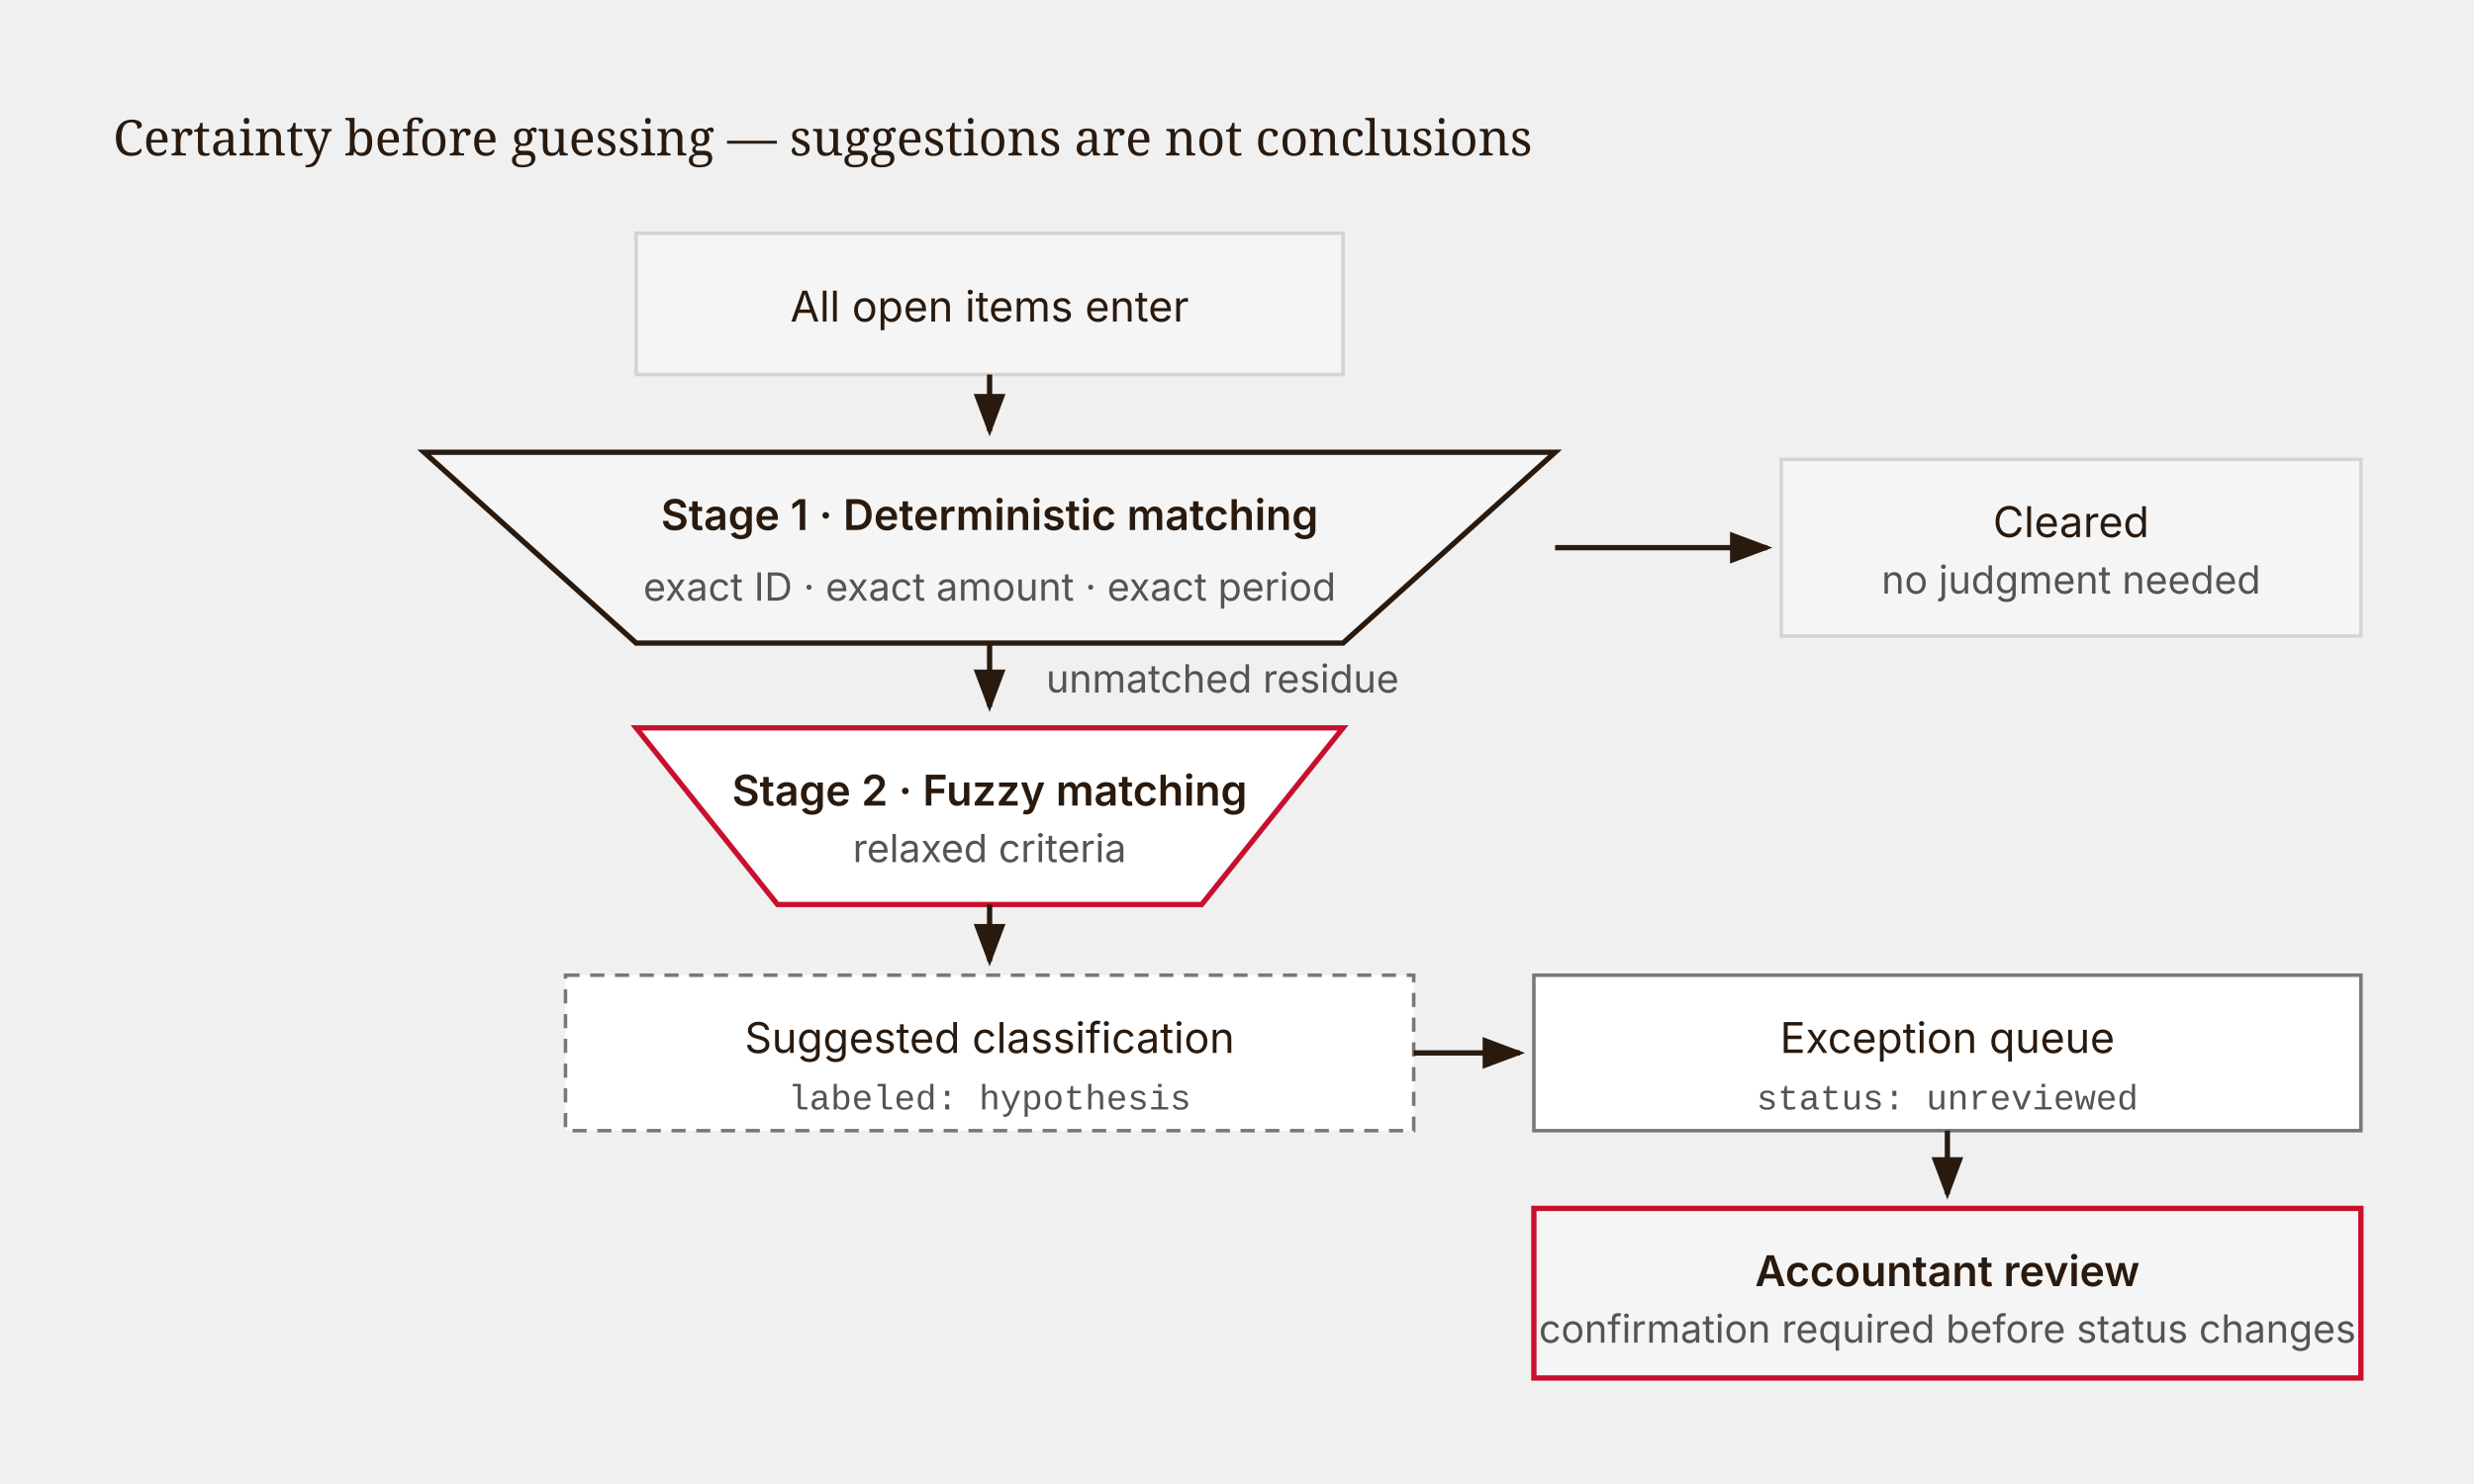
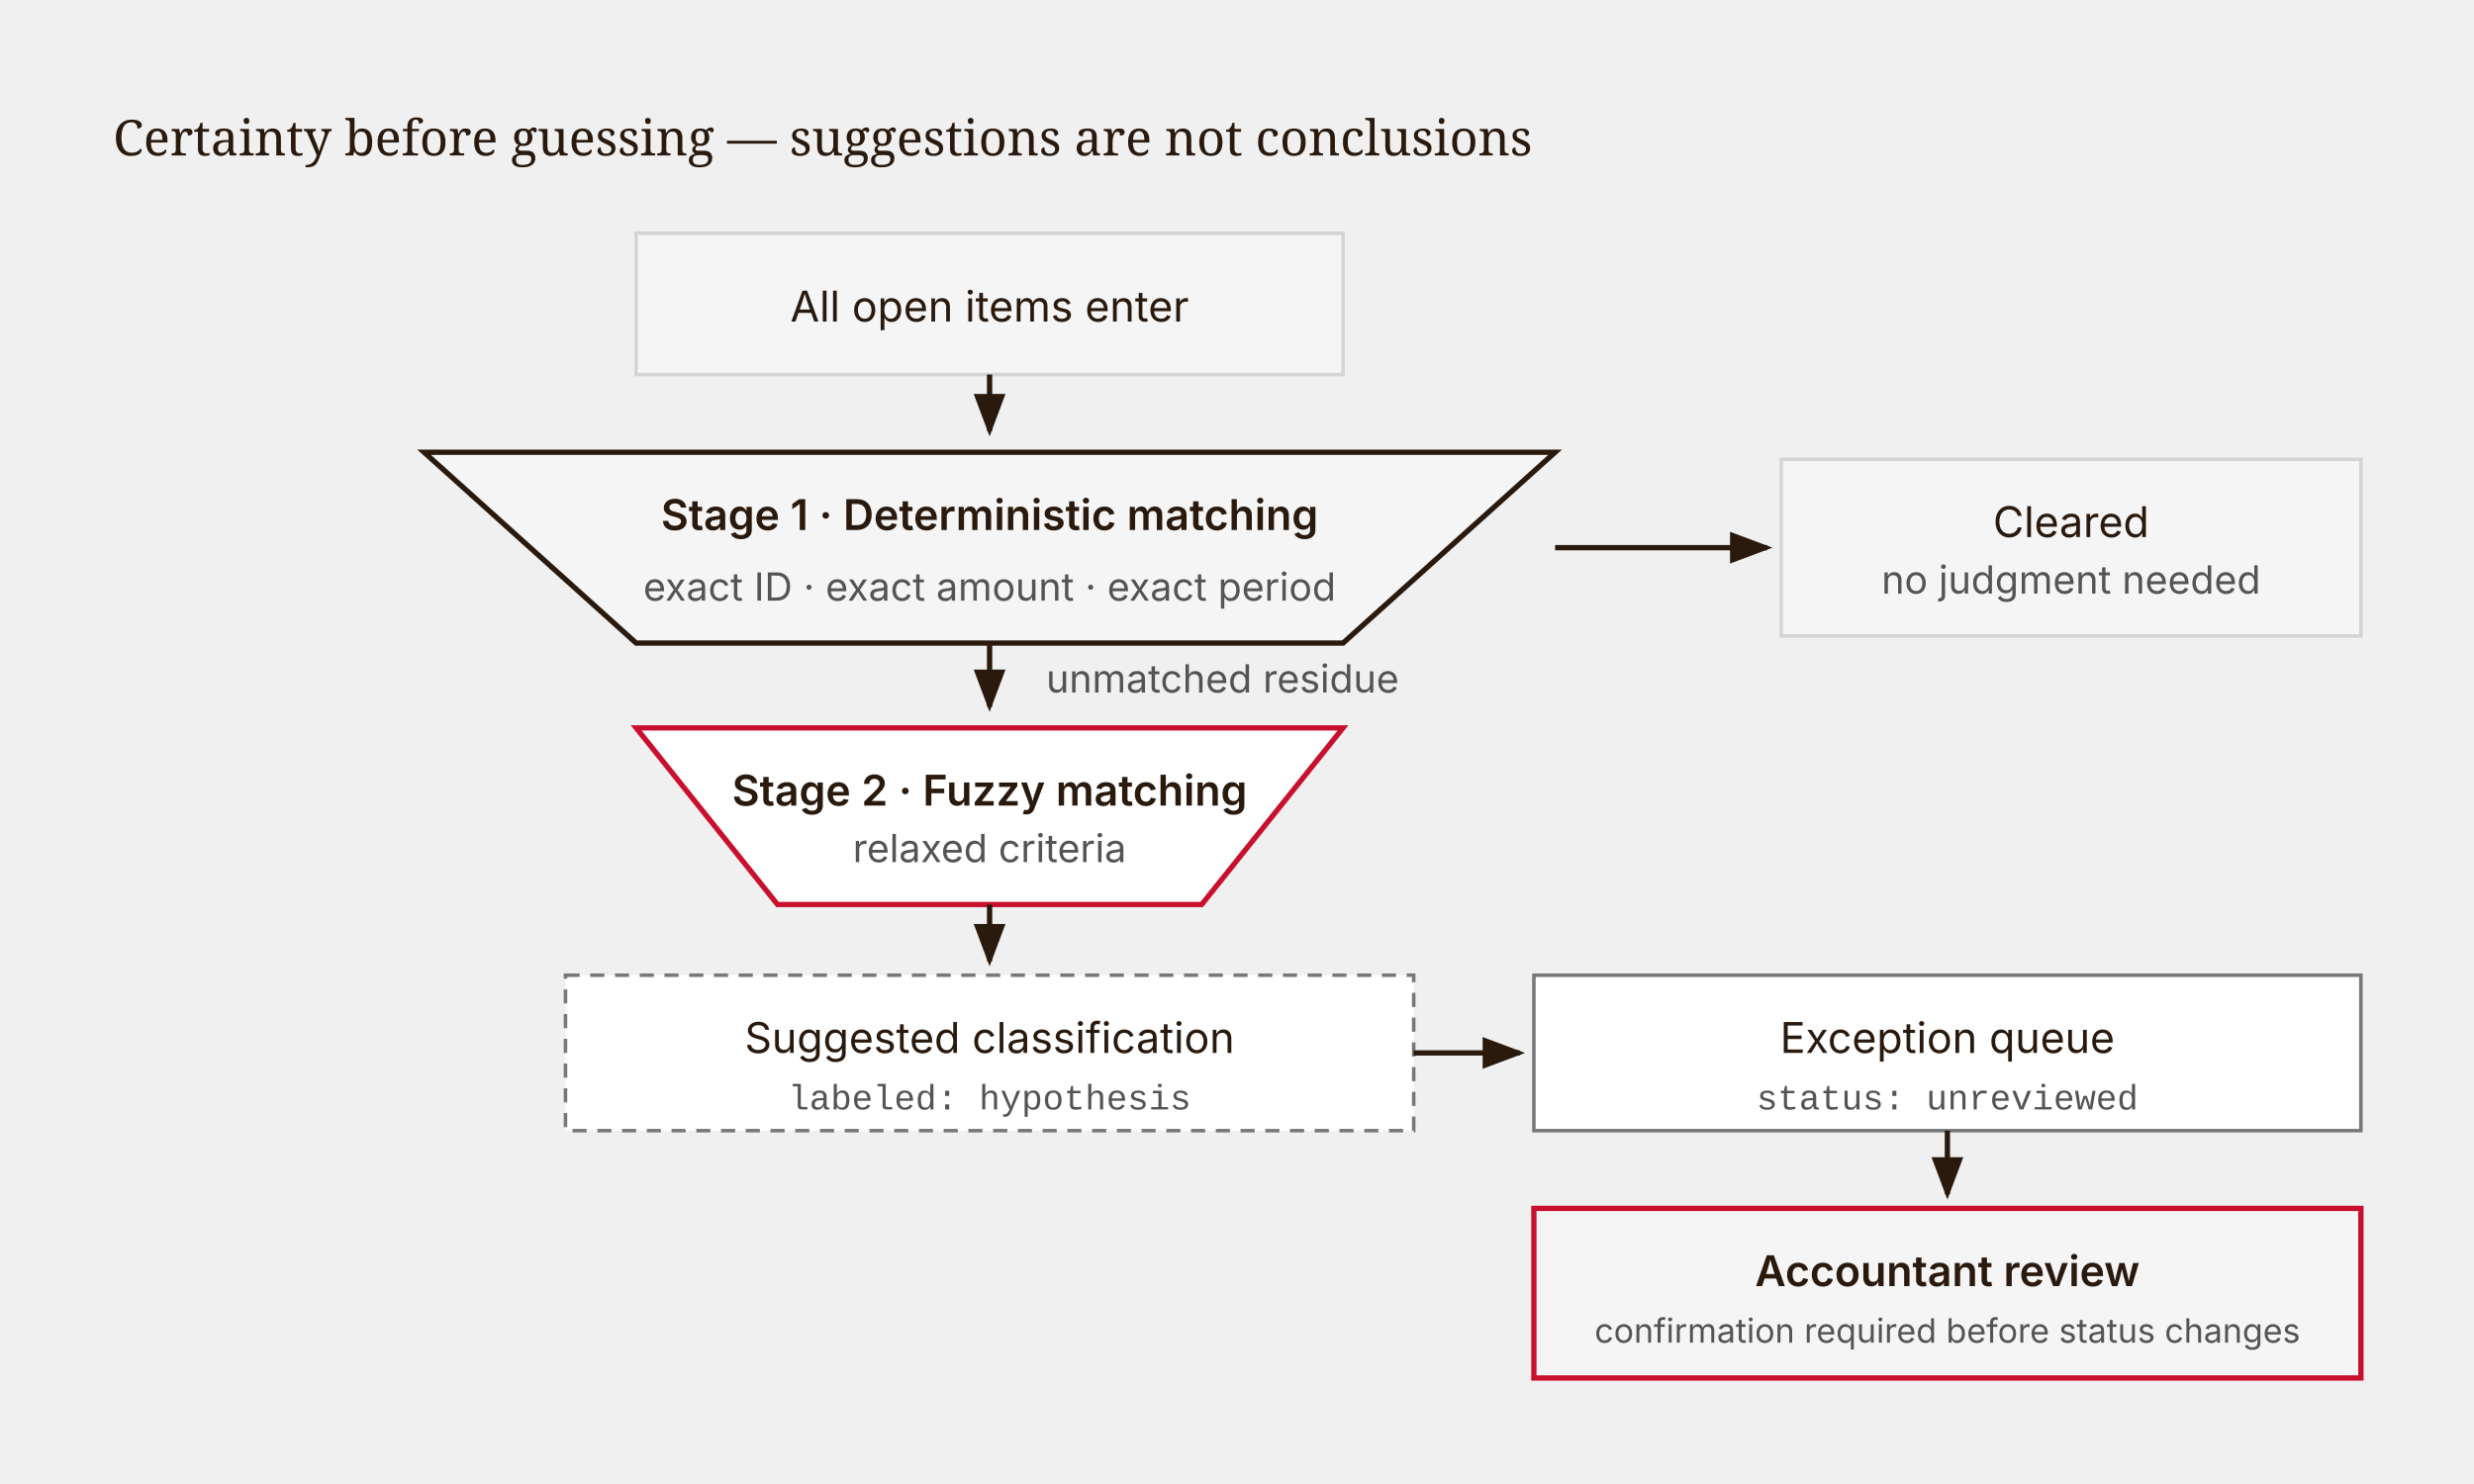
<svg xmlns="http://www.w3.org/2000/svg" viewBox="0 0 700 420" role="img" aria-labelledby="fig-title-03">
  <defs>
    <marker id="arrow" markerWidth="8" markerHeight="6" refX="7" refY="3" orient="auto">
      <polygon points="0 0, 8 3, 0 6" fill="#2a1a0e" />
    </marker>
  </defs>
  <text x="32" y="44" font-family="'EB Garamond','Garamond',Georgia,serif" font-size="14" fill="#2a1a0e">Certainty before guessing — suggestions are not conclusions</text>
  <rect x="180" y="66" width="200" height="40" fill="#F5F5F5" stroke="#D4D4D4" stroke-width="1" />
  <text x="280" y="91" text-anchor="middle" font-family="'Inter',-apple-system,'Helvetica Neue',sans-serif" font-size="12" fill="#2a1a0e">All open items enter</text>
  <line x1="280" y1="106" x2="280" y2="122" stroke="#2a1a0e" stroke-width="1.5" marker-end="url(#arrow)" />
  <polygon points="120,128 440,128 380,182 180,182" fill="#F5F5F5" stroke="#2a1a0e" stroke-width="1.5" />
  <text x="280" y="150" text-anchor="middle" font-family="'Inter',-apple-system,'Helvetica Neue',sans-serif" font-size="12" fill="#2a1a0e" font-weight="600">Stage 1 · Deterministic matching</text>
  <text x="280" y="170" text-anchor="middle" font-family="'Inter',-apple-system,'Helvetica Neue',sans-serif" font-size="11" fill="#545454">exact ID · exact amount · exact period</text>
  <line x1="440" y1="155" x2="500" y2="155" stroke="#2a1a0e" stroke-width="1.5" marker-end="url(#arrow)" />
  <rect x="504" y="130" width="164" height="50" fill="#F5F5F5" stroke="#D4D4D4" stroke-width="1" />
  <text x="586" y="152" text-anchor="middle" font-family="'Inter',-apple-system,'Helvetica Neue',sans-serif" font-size="12" fill="#2a1a0e">Cleared</text>
  <text x="586" y="168" text-anchor="middle" font-family="'Inter',-apple-system,'Helvetica Neue',sans-serif" font-size="11" fill="#545454">no judgment needed</text>
  <line x1="280" y1="182" x2="280" y2="200" stroke="#2a1a0e" stroke-width="1.5" marker-end="url(#arrow)" />
  <text x="296" y="196" font-family="'Inter',-apple-system,'Helvetica Neue',sans-serif" font-size="11" fill="#545454">unmatched residue</text>
  <polygon points="180,206 380,206 340,256 220,256" fill="#FFFFFF" stroke="#C8102E" stroke-width="1.5" />
  <text x="280" y="228" text-anchor="middle" font-family="'Inter',-apple-system,'Helvetica Neue',sans-serif" font-size="12" fill="#2a1a0e" font-weight="600">Stage 2 · Fuzzy matching</text>
  <text x="280" y="244" text-anchor="middle" font-family="'Inter',-apple-system,'Helvetica Neue',sans-serif" font-size="11" fill="#545454">relaxed criteria</text>
  <line x1="280" y1="256" x2="280" y2="272" stroke="#2a1a0e" stroke-width="1.5" marker-end="url(#arrow)" />
  <rect x="160" y="276" width="240" height="44" fill="#FFFFFF" stroke="#787878" stroke-width="1" stroke-dasharray="4 3" />
  <text x="280" y="298" text-anchor="middle" font-family="'Inter',-apple-system,'Helvetica Neue',sans-serif" font-size="12" fill="#2a1a0e">Suggested classification</text>
  <text x="280" y="314" text-anchor="middle" font-family="'JetBrains Mono','Fira Code','Courier New',monospace" font-size="10" fill="#545454">labeled: hypothesis</text>
  <line x1="400" y1="298" x2="430" y2="298" stroke="#2a1a0e" stroke-width="1.5" marker-end="url(#arrow)" />
  <rect x="434" y="276" width="234" height="44" fill="#FFFFFF" stroke="#787878" stroke-width="1" />
  <text x="551" y="298" text-anchor="middle" font-family="'Inter',-apple-system,'Helvetica Neue',sans-serif" font-size="12" fill="#2a1a0e">Exception queue</text>
  <text x="551" y="314" text-anchor="middle" font-family="'JetBrains Mono','Fira Code','Courier New',monospace" font-size="10" fill="#545454">status: unreviewed</text>
  <line x1="551" y1="320" x2="551" y2="338" stroke="#2a1a0e" stroke-width="1.5" marker-end="url(#arrow)" />
  <rect x="434" y="342" width="234" height="48" fill="#F5F5F5" stroke="#C8102E" stroke-width="1.5" />
  <text x="551" y="364" text-anchor="middle" font-family="'Inter',-apple-system,'Helvetica Neue',sans-serif" font-size="12" fill="#2a1a0e" font-weight="600">Accountant review</text>
-   <text x="551" y="380" text-anchor="middle" font-family="'Inter',-apple-system,'Helvetica Neue',sans-serif" font-size="11" fill="#545454">confirmation required before status changes</text>
+   <text x="551" y="380" text-anchor="middle" font-family="'Inter',-apple-system,'Helvetica Neue',sans-serif" font-size="9.5" fill="#545454">confirmation required before status changes</text>
</svg>
